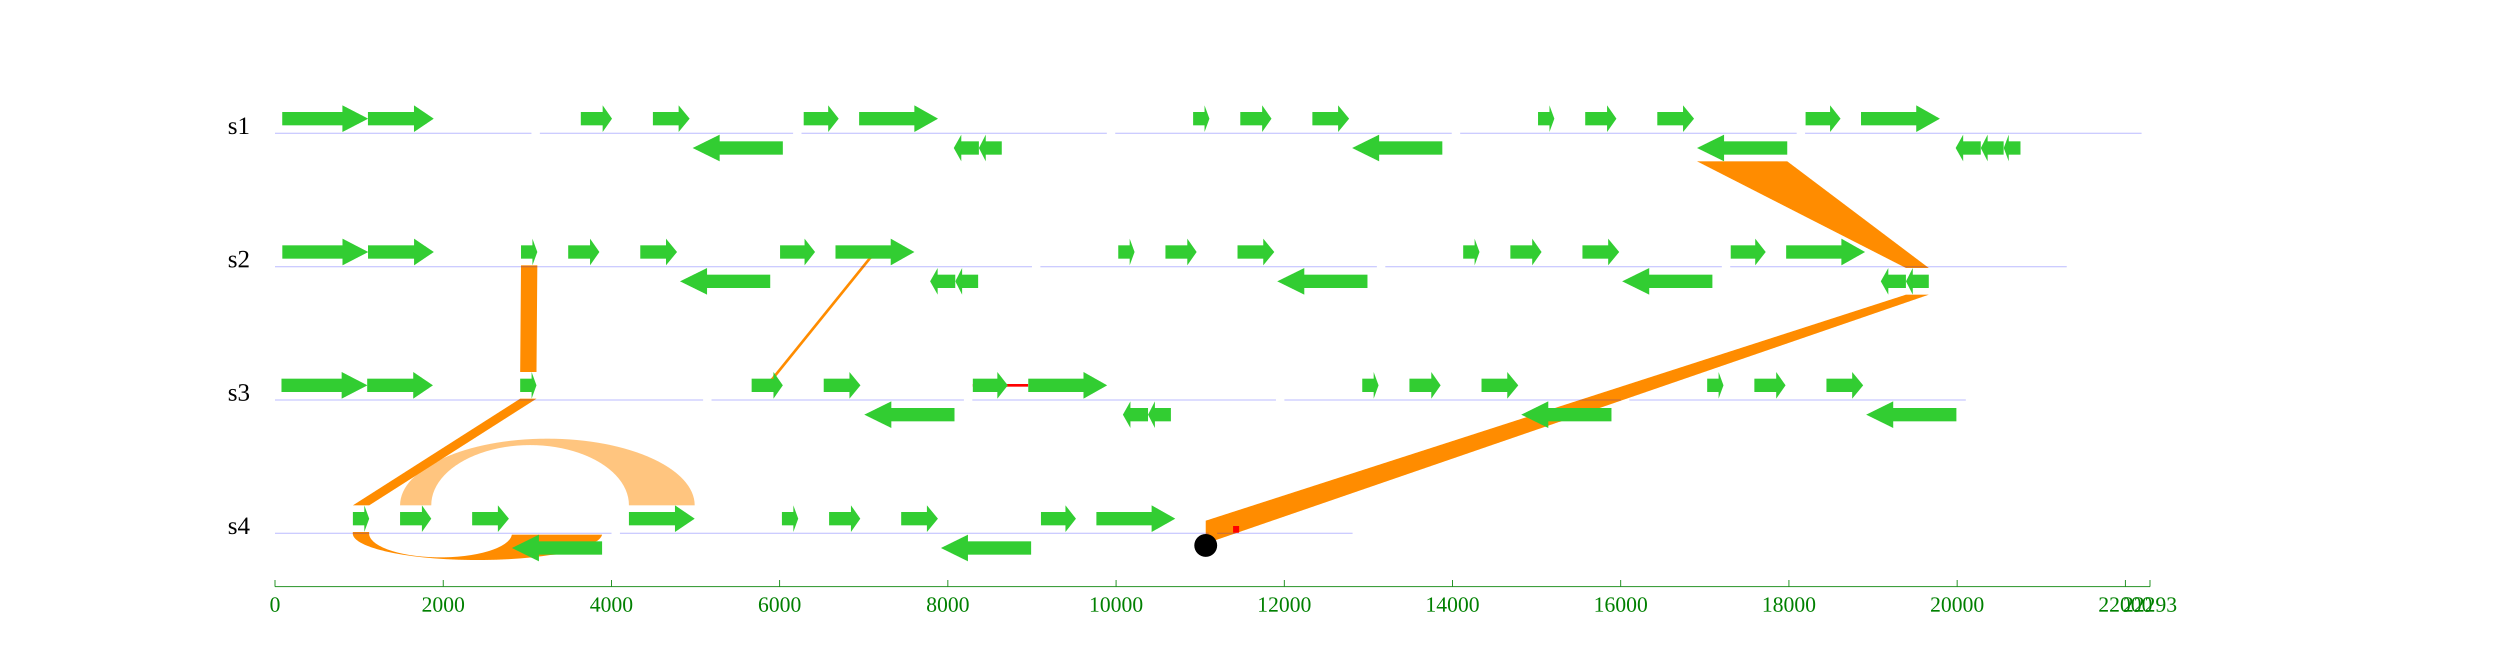
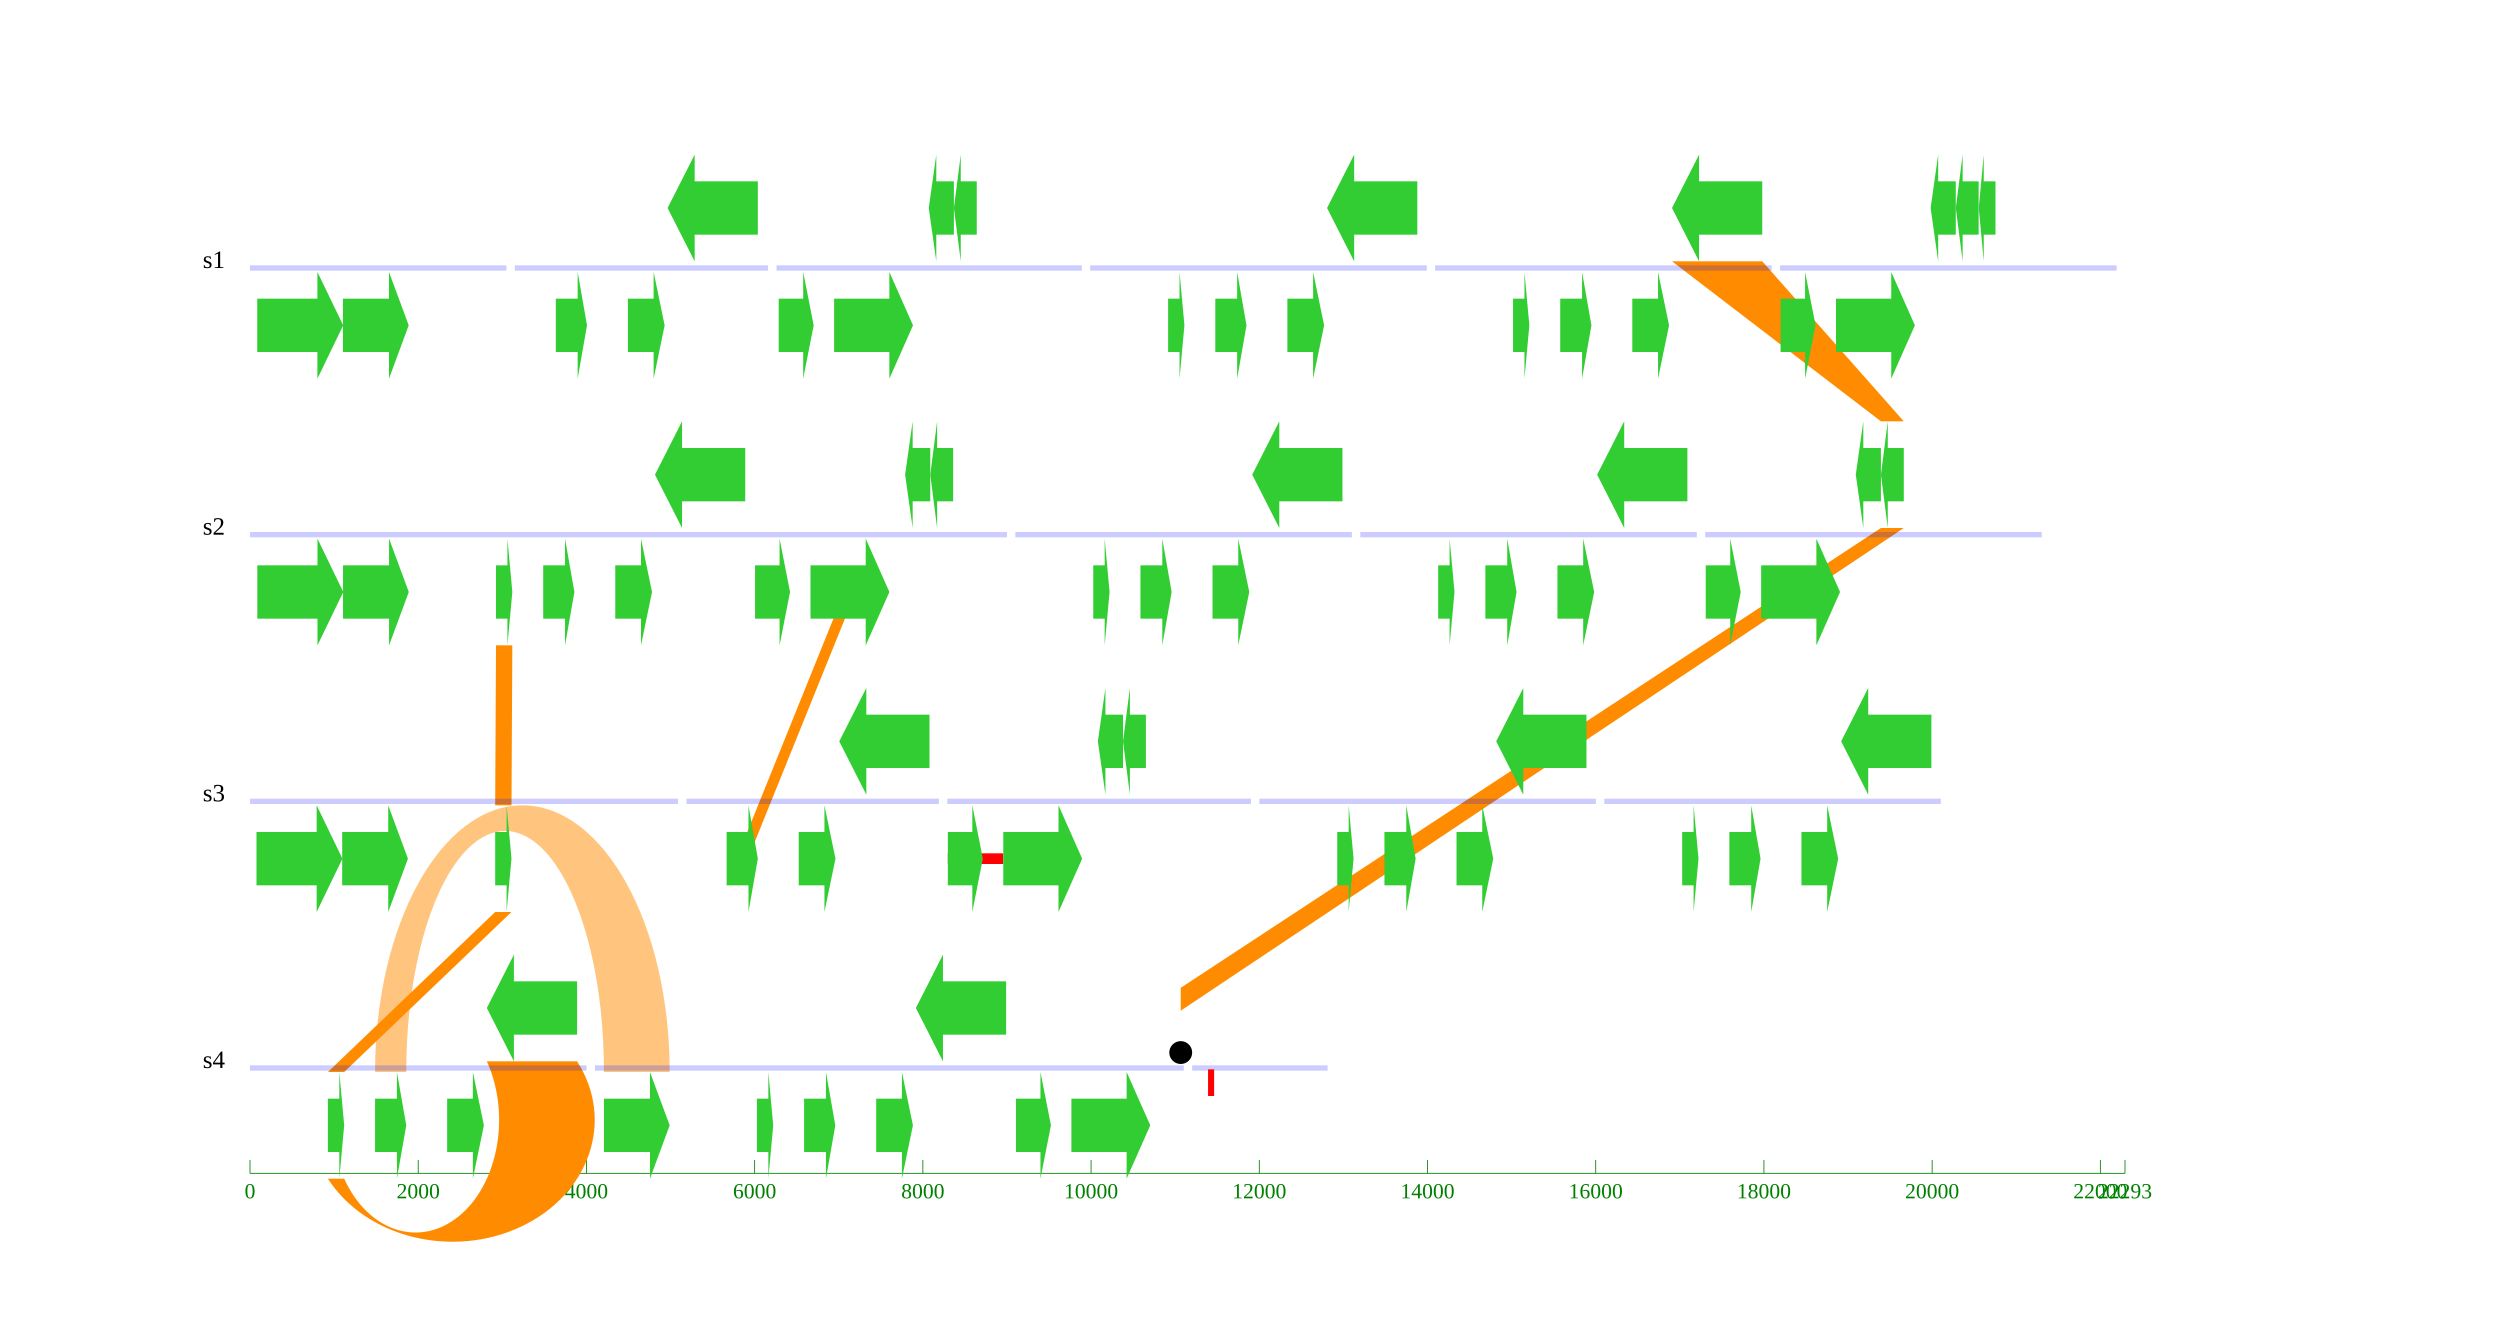
- <svg xmlns="http://www.w3.org/2000/svg" version="1.1" width="1500" height="400" style="background-color:white;">
-   <text x="150" y="80.4" font-size="15px" fill="black" text-anchor="end">s1</text>
-   <text x="150" y="160.4" font-size="15px" fill="black" text-anchor="end">s2</text>
-   <text x="150" y="240.4" font-size="15px" fill="black" text-anchor="end">s3</text>
-   <text x="150" y="320.4" font-size="15px" fill="black" text-anchor="end">s4</text>
-   <line x1="165" y1="352" x2="1290" y2="352" style="stroke:green;stroke-width:0.5" />
-   <line x1="165" y1="348" x2="165" y2="352" style="stroke:green;stroke-width:0.5;opacity:1" />
-   <text x="165" y="367" font-size="13px" fill="green" text-anchor="middle" font-family="Times New Roman">0</text>
-   <line x1="265.929" y1="348" x2="265.929" y2="352" style="stroke:green;stroke-width:0.5;opacity:1" />
-   <text x="265.929" y="367" font-size="13px" fill="green" text-anchor="middle" font-family="Times New Roman">2000</text>
-   <line x1="366.857" y1="348" x2="366.857" y2="352" style="stroke:green;stroke-width:0.5;opacity:1" />
-   <text x="366.857" y="367" font-size="13px" fill="green" text-anchor="middle" font-family="Times New Roman">4000</text>
-   <line x1="467.786" y1="348" x2="467.786" y2="352" style="stroke:green;stroke-width:0.5;opacity:1" />
-   <text x="467.786" y="367" font-size="13px" fill="green" text-anchor="middle" font-family="Times New Roman">6000</text>
-   <line x1="568.714" y1="348" x2="568.714" y2="352" style="stroke:green;stroke-width:0.5;opacity:1" />
-   <text x="568.714" y="367" font-size="13px" fill="green" text-anchor="middle" font-family="Times New Roman">8000</text>
-   <line x1="669.643" y1="348" x2="669.643" y2="352" style="stroke:green;stroke-width:0.5;opacity:1" />
-   <text x="669.643" y="367" font-size="13px" fill="green" text-anchor="middle" font-family="Times New Roman">10000</text>
-   <line x1="770.571" y1="348" x2="770.571" y2="352" style="stroke:green;stroke-width:0.5;opacity:1" />
-   <text x="770.571" y="367" font-size="13px" fill="green" text-anchor="middle" font-family="Times New Roman">12000</text>
-   <line x1="871.5" y1="348" x2="871.5" y2="352" style="stroke:green;stroke-width:0.5;opacity:1" />
-   <text x="871.5" y="367" font-size="13px" fill="green" text-anchor="middle" font-family="Times New Roman">14000</text>
-   <line x1="972.428" y1="348" x2="972.428" y2="352" style="stroke:green;stroke-width:0.5;opacity:1" />
-   <text x="972.428" y="367" font-size="13px" fill="green" text-anchor="middle" font-family="Times New Roman">16000</text>
-   <line x1="1073.357" y1="348" x2="1073.357" y2="352" style="stroke:green;stroke-width:0.5;opacity:1" />
-   <text x="1073.357" y="367" font-size="13px" fill="green" text-anchor="middle" font-family="Times New Roman">18000</text>
-   <line x1="1174.285" y1="348" x2="1174.285" y2="352" style="stroke:green;stroke-width:0.5;opacity:1" />
-   <text x="1174.285" y="367" font-size="13px" fill="green" text-anchor="middle" font-family="Times New Roman">20000</text>
-   <line x1="1275.214" y1="348" x2="1275.214" y2="352" style="stroke:green;stroke-width:0.5;opacity:1" />
-   <text x="1275.214" y="367" font-size="13px" fill="green" text-anchor="middle" font-family="Times New Roman">22000</text>
-   <line x1="1290" y1="348" x2="1290" y2="352" style="stroke:green;stroke-width:0.5;opacity:1" />
-   <text x="1290" y="367" font-size="13px" fill="green" text-anchor="middle" font-family="Times New Roman">22293</text>
-   <g>
-     <path d="M221.52 319.2 L211.73 319.2 A74.763 16  0 1 0   361.256 320.8 L307.107 320.8 A42.794 14.4 0 0 1 221.52 319.2 Z" style="fill:#FF8C00;opacity:1" />
-   </g>
-   <g>
-     <polygon points="1018.199,96.8 1072.348,96.8 1157.279,160.8 1143.553,160.8" style="fill:#FF8C00;stroke:#000000;stroke-width:0;opacity:1" />
-   </g>
-   <g>
-     <line x1="583.702" y1="231.2" x2="616.958" y2="231.2" style="stroke:red;stroke-width:1.6;opacity:1" />
-   </g>
-   <g>
-     <polygon points="312.103,239.2 321.893,239.2 221.52,303.2 211.73,303.2" style="fill:#FF8C00;stroke:#000000;stroke-width:0;opacity:1" />
-   </g>
-   <g>
-     <polygon points="312.608,159.2 322.398,159.2 321.893,223.2 312.103,223.2" style="fill:#FF8C00;stroke:#000000;stroke-width:0;opacity:1" />
-   </g>
-   <g>
-     <line x1="524.962" y1="151.2" x2="460.342" y2="231.2" style="stroke:#FF8C00;stroke-width:1.6;opacity:1" />
-   </g>
-   <g>
-     <polygon points="1143.553,176.8 1157.279,176.8 723.438,326.126 723.438,312.4" style="fill:#FF8C00;stroke:#000000;stroke-width:0;opacity:1" />
-   </g>
-   <g>
-     <path d="M258.763 303.2 L240.04 303.2 A88.388 40  0 0 1   416.817 303.2 L377.354 303.2 A59.296 36 0 1 0 258.763 303.2 Z" style="fill:#FF8C00;opacity:0.5" />
-   </g>
-   <g>
-     <rect x="165" y="79.6" width="153.866" height="0.8" style="fill:blue;opacity:0.2" />
-   </g>
-   <g>
-     <rect x="323.912" y="79.6" width="151.948" height="0.8" style="fill:blue;opacity:0.2" />
-   </g>
-   <g>
-     <rect x="480.906" y="79.6" width="183.185" height="0.8" style="fill:blue;opacity:0.2" />
-   </g>
-   <g>
-     <rect x="669.138" y="79.6" width="201.908" height="0.8" style="fill:blue;opacity:0.2" />
-   </g>
-   <g>
-     <rect x="876.092" y="79.6" width="201.908" height="0.8" style="fill:blue;opacity:0.2" />
-   </g>
-   <g>
-     <rect x="1083.046" y="79.6" width="201.908" height="0.8" style="fill:blue;opacity:0.2" />
-   </g>
-   <g>
-     <rect x="165" y="159.6" width="454.178" height="0.8" style="fill:blue;opacity:0.2" />
-   </g>
-   <g>
-     <rect x="624.225" y="159.6" width="201.908" height="0.8" style="fill:blue;opacity:0.2" />
-   </g>
-   <g>
-     <rect x="831.179" y="159.6" width="201.908" height="0.8" style="fill:blue;opacity:0.2" />
-   </g>
-   <g>
-     <rect x="1038.133" y="159.6" width="201.908" height="0.8" style="fill:blue;opacity:0.2" />
-   </g>
-   <g>
-     <rect x="165" y="239.6" width="256.863" height="0.8" style="fill:blue;opacity:0.2" />
-   </g>
-   <g>
-     <rect x="426.91" y="239.6" width="151.443" height="0.8" style="fill:blue;opacity:0.2" />
-   </g>
-   <g>
-     <rect x="583.399" y="239.6" width="182.176" height="0.8" style="fill:blue;opacity:0.2" />
-   </g>
-   <g>
-     <rect x="770.622" y="239.6" width="201.908" height="0.8" style="fill:blue;opacity:0.2" />
-   </g>
-   <g>
-     <rect x="977.576" y="239.6" width="201.908" height="0.8" style="fill:blue;opacity:0.2" />
-   </g>
-   <g>
-     <rect x="165" y="319.6" width="201.908" height="0.8" style="fill:blue;opacity:0.2" />
-   </g>
-   <g>
-     <rect x="371.954" y="319.6" width="353.3" height="0.8" style="fill:blue;opacity:0.2" />
-   </g>
-   <g>
-     <rect x="730.301" y="319.6" width="81.247" height="0.8" style="fill:blue;opacity:0.2" />
-   </g>
-   <g style="fill:none">
-     <polygon points="169.34,67.2 169.34,75.2 205.442,75.2 205.442,79.2 220.914,71.2 205.442,63.2 205.442,67.2" style="fill:rgb(50,205,50);stroke:black;stroke-width:0;opacity:1" />
-   </g>
-   <g style="fill:none">
-     <polygon points="220.763,67.2 220.763,75.2 248.387,75.2 248.387,79.2 260.226,71.2 248.387,63.2 248.387,67.2" style="fill:rgb(50,205,50);stroke:black;stroke-width:0;opacity:1" />
-   </g>
-   <g style="fill:none">
-     <polygon points="348.488,67.2 348.488,75.2 361.594,75.2 361.594,79.2 367.21,71.2 361.594,63.2 361.594,67.2" style="fill:rgb(50,205,50);stroke:black;stroke-width:0;opacity:1" />
-   </g>
-   <g style="fill:none">
-     <polygon points="391.736,67.2 391.736,75.2 407.173,75.2 407.173,79.2 413.789,71.2 407.173,63.2 407.173,67.2" style="fill:rgb(50,205,50);stroke:black;stroke-width:0;opacity:1" />
-   </g>
-   <g style="fill:none">
-     <polygon points="415.555,88.8 431.8,96.8 431.8,92.8 469.703,92.8 469.703,84.8 431.8,84.8 431.8,80.8" style="fill:rgb(50,205,50);stroke:black;stroke-width:0;opacity:1" />
-   </g>
-   <g style="fill:none">
-     <polygon points="482.218,67.2 482.218,75.2 496.914,75.2 496.914,79.2 503.212,71.2 496.914,63.2 496.914,67.2" style="fill:rgb(50,205,50);stroke:black;stroke-width:0;opacity:1" />
-   </g>
-   <g style="fill:none">
-     <polygon points="515.474,67.2 515.474,75.2 548.609,75.2 548.609,79.2 562.81,71.2 548.609,63.2 548.609,67.2" style="fill:rgb(50,205,50);stroke:black;stroke-width:0;opacity:1" />
-   </g>
-   <g style="fill:none">
-     <polygon points="572.247,88.8 576.773,96.8 576.773,92.8 587.335,92.8 587.335,84.8 576.773,84.8 576.773,80.8" style="fill:rgb(50,205,50);stroke:black;stroke-width:0;opacity:1" />
-   </g>
-   <g style="fill:none">
-     <polygon points="587.335,88.8 591.453,96.8 591.453,92.8 601.062,92.8 601.062,84.8 591.453,84.8 591.453,80.8" style="fill:rgb(50,205,50);stroke:black;stroke-width:0;opacity:1" />
-   </g>
-   <g style="fill:none">
-     <polygon points="715.868,67.2 715.868,75.2 722.721,75.2 722.721,79.2 725.658,71.2 722.721,63.2 722.721,67.2" style="fill:rgb(50,205,50);stroke:black;stroke-width:0;opacity:1" />
-   </g>
-   <g style="fill:none">
-     <polygon points="744.178,67.2 744.178,75.2 757.284,75.2 757.284,79.2 762.901,71.2 757.284,63.2 757.284,67.2" style="fill:rgb(50,205,50);stroke:black;stroke-width:0;opacity:1" />
-   </g>
-   <g style="fill:none">
-     <polygon points="787.426,67.2 787.426,75.2 802.863,75.2 802.863,79.2 809.479,71.2 802.863,63.2 802.863,67.2" style="fill:rgb(50,205,50);stroke:black;stroke-width:0;opacity:1" />
-   </g>
-   <g style="fill:none">
-     <polygon points="811.245,88.8 827.49,96.8 827.49,92.8 865.394,92.8 865.394,84.8 827.49,84.8 827.49,80.8" style="fill:rgb(50,205,50);stroke:black;stroke-width:0;opacity:1" />
-   </g>
-   <g style="fill:none">
-     <polygon points="922.822,67.2 922.822,75.2 929.675,75.2 929.675,79.2 932.612,71.2 929.675,63.2 929.675,67.2" style="fill:rgb(50,205,50);stroke:black;stroke-width:0;opacity:1" />
-   </g>
-   <g style="fill:none">
-     <polygon points="951.132,67.2 951.132,75.2 964.238,75.2 964.238,79.2 969.855,71.2 964.238,63.2 964.238,67.2" style="fill:rgb(50,205,50);stroke:black;stroke-width:0;opacity:1" />
-   </g>
-   <g style="fill:none">
-     <polygon points="994.38,67.2 994.38,75.2 1009.817,75.2 1009.817,79.2 1016.433,71.2 1009.817,63.2 1009.817,67.2" style="fill:rgb(50,205,50);stroke:black;stroke-width:0;opacity:1" />
-   </g>
-   <g style="fill:none">
-     <polygon points="1018.199,88.8 1034.444,96.8 1034.444,92.8 1072.348,92.8 1072.348,84.8 1034.444,84.8 1034.444,80.8" style="fill:rgb(50,205,50);stroke:black;stroke-width:0;opacity:1" />
-   </g>
-   <g style="fill:none">
-     <polygon points="1083.349,67.2 1083.349,75.2 1098.044,75.2 1098.044,79.2 1104.342,71.2 1098.044,63.2 1098.044,67.2" style="fill:rgb(50,205,50);stroke:black;stroke-width:0;opacity:1" />
-   </g>
-   <g style="fill:none">
-     <polygon points="1116.605,67.2 1116.605,75.2 1149.74,75.2 1149.74,79.2 1163.94,71.2 1149.74,63.2 1149.74,67.2" style="fill:rgb(50,205,50);stroke:black;stroke-width:0;opacity:1" />
-   </g>
-   <g style="fill:none">
-     <polygon points="1173.377,88.8 1177.904,96.8 1177.904,92.8 1188.466,92.8 1188.466,84.8 1177.904,84.8 1177.904,80.8" style="fill:rgb(50,205,50);stroke:black;stroke-width:0;opacity:1" />
-   </g>
-   <g style="fill:none">
-     <polygon points="1188.466,88.8 1192.584,96.8 1192.584,92.8 1202.192,92.8 1202.192,84.8 1192.584,84.8 1192.584,80.8" style="fill:rgb(50,205,50);stroke:black;stroke-width:0;opacity:1" />
-   </g>
-   <g style="fill:none">
-     <polygon points="1202.243,88.8 1205.255,96.8 1205.255,92.8 1212.285,92.8 1212.285,84.8 1205.255,84.8 1205.255,80.8" style="fill:rgb(50,205,50);stroke:black;stroke-width:0;opacity:1" />
-   </g>
-   <g style="fill:none">
-     <polygon points="169.39,147.2 169.39,155.2 205.493,155.2 205.493,159.2 220.965,151.2 205.493,143.2 205.493,147.2" style="fill:rgb(50,205,50);stroke:black;stroke-width:0;opacity:1" />
-   </g>
-   <g style="fill:none">
-     <polygon points="220.813,147.2 220.813,155.2 248.438,155.2 248.438,159.2 260.277,151.2 248.438,143.2 248.438,147.2" style="fill:rgb(50,205,50);stroke:black;stroke-width:0;opacity:1" />
-   </g>
-   <g style="fill:none">
-     <polygon points="312.608,147.2 312.608,155.2 319.461,155.2 319.461,159.2 322.398,151.2 319.461,143.2 319.461,147.2" style="fill:rgb(50,205,50);stroke:black;stroke-width:0;opacity:1" />
-   </g>
-   <g style="fill:none">
-     <polygon points="340.918,147.2 340.918,155.2 354.024,155.2 354.024,159.2 359.641,151.2 354.024,143.2 354.024,147.2" style="fill:rgb(50,205,50);stroke:black;stroke-width:0;opacity:1" />
-   </g>
-   <g style="fill:none">
-     <polygon points="384.166,147.2 384.166,155.2 399.603,155.2 399.603,159.2 406.219,151.2 399.603,143.2 399.603,147.2" style="fill:rgb(50,205,50);stroke:black;stroke-width:0;opacity:1" />
-   </g>
-   <g style="fill:none">
-     <polygon points="407.985,168.8 424.23,176.8 424.23,172.8 462.134,172.8 462.134,164.8 424.23,164.8 424.23,160.8" style="fill:rgb(50,205,50);stroke:black;stroke-width:0;opacity:1" />
-   </g>
-   <g style="fill:none">
-     <polygon points="468.038,147.2 468.038,155.2 482.733,155.2 482.733,159.2 489.031,151.2 482.733,143.2 482.733,147.2" style="fill:rgb(50,205,50);stroke:black;stroke-width:0;opacity:1" />
-   </g>
-   <g style="fill:none">
-     <polygon points="501.294,147.2 501.294,155.2 534.429,155.2 534.429,159.2 548.629,151.2 534.429,143.2 534.429,147.2" style="fill:rgb(50,205,50);stroke:black;stroke-width:0;opacity:1" />
-   </g>
-   <g style="fill:none">
-     <polygon points="558.066,168.8 562.593,176.8 562.593,172.8 573.155,172.8 573.155,164.8 562.593,164.8 562.593,160.8" style="fill:rgb(50,205,50);stroke:black;stroke-width:0;opacity:1" />
-   </g>
-   <g style="fill:none">
-     <polygon points="573.155,168.8 577.273,176.8 577.273,172.8 586.881,172.8 586.881,164.8 577.273,164.8 577.273,160.8" style="fill:rgb(50,205,50);stroke:black;stroke-width:0;opacity:1" />
-   </g>
-   <g style="fill:none">
-     <polygon points="670.955,147.2 670.955,155.2 677.808,155.2 677.808,159.2 680.745,151.2 677.808,143.2 677.808,147.2" style="fill:rgb(50,205,50);stroke:black;stroke-width:0;opacity:1" />
-   </g>
-   <g style="fill:none">
-     <polygon points="699.265,147.2 699.265,155.2 712.371,155.2 712.371,159.2 717.987,151.2 712.371,143.2 712.371,147.2" style="fill:rgb(50,205,50);stroke:black;stroke-width:0;opacity:1" />
-   </g>
-   <g style="fill:none">
-     <polygon points="742.513,147.2 742.513,155.2 757.95,155.2 757.95,159.2 764.566,151.2 757.95,143.2 757.95,147.2" style="fill:rgb(50,205,50);stroke:black;stroke-width:0;opacity:1" />
-   </g>
-   <g style="fill:none">
-     <polygon points="766.332,168.8 782.577,176.8 782.577,172.8 820.48,172.8 820.48,164.8 782.577,164.8 782.577,160.8" style="fill:rgb(50,205,50);stroke:black;stroke-width:0;opacity:1" />
-   </g>
-   <g style="fill:none">
-     <polygon points="877.909,147.2 877.909,155.2 884.762,155.2 884.762,159.2 887.699,151.2 884.762,143.2 884.762,147.2" style="fill:rgb(50,205,50);stroke:black;stroke-width:0;opacity:1" />
-   </g>
-   <g style="fill:none">
-     <polygon points="906.219,147.2 906.219,155.2 919.325,155.2 919.325,159.2 924.941,151.2 919.325,143.2 919.325,147.2" style="fill:rgb(50,205,50);stroke:black;stroke-width:0;opacity:1" />
-   </g>
-   <g style="fill:none">
-     <polygon points="949.467,147.2 949.467,155.2 964.904,155.2 964.904,159.2 971.52,151.2 964.904,143.2 964.904,147.2" style="fill:rgb(50,205,50);stroke:black;stroke-width:0;opacity:1" />
-   </g>
-   <g style="fill:none">
-     <polygon points="973.286,168.8 989.531,176.8 989.531,172.8 1027.434,172.8 1027.434,164.8 989.531,164.8 989.531,160.8" style="fill:rgb(50,205,50);stroke:black;stroke-width:0;opacity:1" />
-   </g>
-   <g style="fill:none">
-     <polygon points="1038.436,147.2 1038.436,155.2 1053.131,155.2 1053.131,159.2 1059.429,151.2 1053.131,143.2 1053.131,147.2" style="fill:rgb(50,205,50);stroke:black;stroke-width:0;opacity:1" />
-   </g>
-   <g style="fill:none">
-     <polygon points="1071.692,147.2 1071.692,155.2 1104.826,155.2 1104.826,159.2 1119.027,151.2 1104.826,143.2 1104.826,147.2" style="fill:rgb(50,205,50);stroke:black;stroke-width:0;opacity:1" />
-   </g>
-   <g style="fill:none">
-     <polygon points="1128.464,168.8 1132.991,176.8 1132.991,172.8 1143.553,172.8 1143.553,164.8 1132.991,164.8 1132.991,160.8" style="fill:rgb(50,205,50);stroke:black;stroke-width:0;opacity:1" />
-   </g>
-   <g style="fill:none">
-     <polygon points="1143.553,168.8 1147.671,176.8 1147.671,172.8 1157.279,172.8 1157.279,164.8 1147.671,164.8 1147.671,160.8" style="fill:rgb(50,205,50);stroke:black;stroke-width:0;opacity:1" />
-   </g>
-   <g style="fill:none">
-     <polygon points="168.886,227.2 168.886,235.2 204.988,235.2 204.988,239.2 220.46,231.2 204.988,223.2 204.988,227.2" style="fill:rgb(50,205,50);stroke:black;stroke-width:0;opacity:1" />
-   </g>
-   <g style="fill:none">
-     <polygon points="220.309,227.2 220.309,235.2 247.933,235.2 247.933,239.2 259.772,231.2 247.933,223.2 247.933,227.2" style="fill:rgb(50,205,50);stroke:black;stroke-width:0;opacity:1" />
-   </g>
-   <g style="fill:none">
-     <polygon points="312.103,227.2 312.103,235.2 318.956,235.2 318.956,239.2 321.893,231.2 318.956,223.2 318.956,227.2" style="fill:rgb(50,205,50);stroke:black;stroke-width:0;opacity:1" />
-   </g>
-   <g style="fill:none">
-     <polygon points="450.981,227.2 450.981,235.2 464.087,235.2 464.087,239.2 469.703,231.2 464.087,223.2 464.087,227.2" style="fill:rgb(50,205,50);stroke:black;stroke-width:0;opacity:1" />
-   </g>
-   <g style="fill:none">
-     <polygon points="494.229,227.2 494.229,235.2 509.666,235.2 509.666,239.2 516.282,231.2 509.666,223.2 509.666,227.2" style="fill:rgb(50,205,50);stroke:black;stroke-width:0;opacity:1" />
-   </g>
-   <g style="fill:none">
-     <polygon points="518.553,248.8 534.797,256.8 534.797,252.8 572.701,252.8 572.701,244.8 534.797,244.8 534.797,240.8" style="fill:rgb(50,205,50);stroke:black;stroke-width:0;opacity:1" />
-   </g>
-   <g style="fill:none">
-     <polygon points="583.702,227.2 583.702,235.2 598.397,235.2 598.397,239.2 604.695,231.2 598.397,223.2 598.397,227.2" style="fill:rgb(50,205,50);stroke:black;stroke-width:0;opacity:1" />
-   </g>
-   <g style="fill:none">
-     <polygon points="616.958,227.2 616.958,235.2 650.093,235.2 650.093,239.2 664.294,231.2 650.093,223.2 650.093,227.2" style="fill:rgb(50,205,50);stroke:black;stroke-width:0;opacity:1" />
-   </g>
-   <g style="fill:none">
-     <polygon points="673.73,248.8 678.257,256.8 678.257,252.8 688.819,252.8 688.819,244.8 678.257,244.8 678.257,240.8" style="fill:rgb(50,205,50);stroke:black;stroke-width:0;opacity:1" />
-   </g>
-   <g style="fill:none">
-     <polygon points="688.819,248.8 692.937,256.8 692.937,252.8 702.545,252.8 702.545,244.8 692.937,244.8 692.937,240.8" style="fill:rgb(50,205,50);stroke:black;stroke-width:0;opacity:1" />
-   </g>
-   <g style="fill:none">
-     <polygon points="817.352,227.2 817.352,235.2 824.205,235.2 824.205,239.2 827.142,231.2 824.205,223.2 824.205,227.2" style="fill:rgb(50,205,50);stroke:black;stroke-width:0;opacity:1" />
-   </g>
-   <g style="fill:none">
-     <polygon points="845.662,227.2 845.662,235.2 858.768,235.2 858.768,239.2 864.384,231.2 858.768,223.2 858.768,227.2" style="fill:rgb(50,205,50);stroke:black;stroke-width:0;opacity:1" />
-   </g>
-   <g style="fill:none">
-     <polygon points="888.91,227.2 888.91,235.2 904.347,235.2 904.347,239.2 910.963,231.2 904.347,223.2 904.347,227.2" style="fill:rgb(50,205,50);stroke:black;stroke-width:0;opacity:1" />
-   </g>
-   <g style="fill:none">
-     <polygon points="912.729,248.8 928.974,256.8 928.974,252.8 966.877,252.8 966.877,244.8 928.974,244.8 928.974,240.8" style="fill:rgb(50,205,50);stroke:black;stroke-width:0;opacity:1" />
-   </g>
-   <g style="fill:none">
-     <polygon points="1024.306,227.2 1024.306,235.2 1031.159,235.2 1031.159,239.2 1034.096,231.2 1031.159,223.2 1031.159,227.2" style="fill:rgb(50,205,50);stroke:black;stroke-width:0;opacity:1" />
-   </g>
-   <g style="fill:none">
-     <polygon points="1052.616,227.2 1052.616,235.2 1065.722,235.2 1065.722,239.2 1071.338,231.2 1065.722,223.2 1065.722,227.2" style="fill:rgb(50,205,50);stroke:black;stroke-width:0;opacity:1" />
-   </g>
-   <g style="fill:none">
-     <polygon points="1095.864,227.2 1095.864,235.2 1111.301,235.2 1111.301,239.2 1117.917,231.2 1111.301,223.2 1111.301,227.2" style="fill:rgb(50,205,50);stroke:black;stroke-width:0;opacity:1" />
-   </g>
-   <g style="fill:none">
-     <polygon points="1119.683,248.8 1135.928,256.8 1135.928,252.8 1173.831,252.8 1173.831,244.8 1135.928,244.8 1135.928,240.8" style="fill:rgb(50,205,50);stroke:black;stroke-width:0;opacity:1" />
-   </g>
-   <g style="fill:none">
-     <polygon points="211.73,307.2 211.73,315.2 218.583,315.2 218.583,319.2 221.52,311.2 218.583,303.2 218.583,307.2" style="fill:rgb(50,205,50);stroke:black;stroke-width:0;opacity:1" />
-   </g>
-   <g style="fill:none">
-     <polygon points="240.04,307.2 240.04,315.2 253.146,315.2 253.146,319.2 258.763,311.2 253.146,303.2 253.146,307.2" style="fill:rgb(50,205,50);stroke:black;stroke-width:0;opacity:1" />
-   </g>
-   <g style="fill:none">
-     <polygon points="283.288,307.2 283.288,315.2 298.725,315.2 298.725,319.2 305.341,311.2 298.725,303.2 298.725,307.2" style="fill:rgb(50,205,50);stroke:black;stroke-width:0;opacity:1" />
-   </g>
-   <g style="fill:none">
-     <polygon points="307.107,328.8 323.352,336.8 323.352,332.8 361.256,332.8 361.256,324.8 323.352,324.8 323.352,320.8" style="fill:rgb(50,205,50);stroke:black;stroke-width:0;opacity:1" />
-   </g>
-   <g style="fill:none">
-     <polygon points="377.354,307.2 377.354,315.2 404.978,315.2 404.978,319.2 416.817,311.2 404.978,303.2 404.978,307.2" style="fill:rgb(50,205,50);stroke:black;stroke-width:0;opacity:1" />
-   </g>
-   <g style="fill:none">
-     <polygon points="469.148,307.2 469.148,315.2 476.001,315.2 476.001,319.2 478.938,311.2 476.001,303.2 476.001,307.2" style="fill:rgb(50,205,50);stroke:black;stroke-width:0;opacity:1" />
-   </g>
-   <g style="fill:none">
-     <polygon points="497.459,307.2 497.459,315.2 510.564,315.2 510.564,319.2 516.181,311.2 510.564,303.2 510.564,307.2" style="fill:rgb(50,205,50);stroke:black;stroke-width:0;opacity:1" />
-   </g>
-   <g style="fill:none">
-     <polygon points="540.706,307.2 540.706,315.2 556.144,315.2 556.144,319.2 562.759,311.2 556.144,303.2 556.144,307.2" style="fill:rgb(50,205,50);stroke:black;stroke-width:0;opacity:1" />
-   </g>
-   <g style="fill:none">
-     <polygon points="564.526,328.8 580.77,336.8 580.77,332.8 618.674,332.8 618.674,324.8 580.77,324.8 580.77,320.8" style="fill:rgb(50,205,50);stroke:black;stroke-width:0;opacity:1" />
-   </g>
-   <g style="fill:none">
-     <polygon points="624.578,307.2 624.578,315.2 639.273,315.2 639.273,319.2 645.571,311.2 639.273,303.2 639.273,307.2" style="fill:rgb(50,205,50);stroke:black;stroke-width:0;opacity:1" />
-   </g>
-   <g style="fill:none">
-     <polygon points="657.834,307.2 657.834,315.2 690.969,315.2 690.969,319.2 705.17,311.2 690.969,303.2 690.969,307.2" style="fill:rgb(50,205,50);stroke:black;stroke-width:0;opacity:1" />
-   </g>
-   <g style="fill:none">
-     <circle cx="723.438" cy="327.263" r="6.863" stroke="black" stroke-width="0" fill="black" style="opacity:1" />
-   </g>
-   <g style="fill:none">
-     <polygon points="739.839,315.6 739.839,319.6 743.472,319.6 743.472,315.6 " style="fill:red;stroke:black;stroke-width:0;opacity:1" />
+ <svg xmlns="http://www.w3.org/2000/svg" version="1.1" width="1500" height="800" style="background-color:white;">
+   <text x="135" y="160.8" font-size="15px" fill="black" text-anchor="end">s1
+ </text>
+   <text x="135" y="320.8" font-size="15px" fill="black" text-anchor="end">s2
+ </text>
+   <text x="135" y="480.8" font-size="15px" fill="black" text-anchor="end">s3
+ </text>
+   <text x="135" y="640.8" font-size="15px" fill="black" text-anchor="end">s4
+ </text>
+   <line x1="150" y1="704" x2="1275" y2="704" style="stroke:green;stroke-width:0.5" />
+   <line x1="150" y1="696" x2="150" y2="704" style="stroke:green;stroke-width:0.5;opacity:1" />
+   <text x="150" y="719" font-size="13px" fill="green" text-anchor="middle" font-family="Times New Roman">0</text>
+   <line x1="250.929" y1="696" x2="250.929" y2="704" style="stroke:green;stroke-width:0.5;opacity:1" />
+   <text x="250.929" y="719" font-size="13px" fill="green" text-anchor="middle" font-family="Times New Roman">2000</text>
+   <line x1="351.857" y1="696" x2="351.857" y2="704" style="stroke:green;stroke-width:0.5;opacity:1" />
+   <text x="351.857" y="719" font-size="13px" fill="green" text-anchor="middle" font-family="Times New Roman">4000</text>
+   <line x1="452.786" y1="696" x2="452.786" y2="704" style="stroke:green;stroke-width:0.5;opacity:1" />
+   <text x="452.786" y="719" font-size="13px" fill="green" text-anchor="middle" font-family="Times New Roman">6000</text>
+   <line x1="553.714" y1="696" x2="553.714" y2="704" style="stroke:green;stroke-width:0.5;opacity:1" />
+   <text x="553.714" y="719" font-size="13px" fill="green" text-anchor="middle" font-family="Times New Roman">8000</text>
+   <line x1="654.643" y1="696" x2="654.643" y2="704" style="stroke:green;stroke-width:0.5;opacity:1" />
+   <text x="654.643" y="719" font-size="13px" fill="green" text-anchor="middle" font-family="Times New Roman">10000</text>
+   <line x1="755.571" y1="696" x2="755.571" y2="704" style="stroke:green;stroke-width:0.5;opacity:1" />
+   <text x="755.571" y="719" font-size="13px" fill="green" text-anchor="middle" font-family="Times New Roman">12000</text>
+   <line x1="856.5" y1="696" x2="856.5" y2="704" style="stroke:green;stroke-width:0.5;opacity:1" />
+   <text x="856.5" y="719" font-size="13px" fill="green" text-anchor="middle" font-family="Times New Roman">14000</text>
+   <line x1="957.428" y1="696" x2="957.428" y2="704" style="stroke:green;stroke-width:0.5;opacity:1" />
+   <text x="957.428" y="719" font-size="13px" fill="green" text-anchor="middle" font-family="Times New Roman">16000</text>
+   <line x1="1058.357" y1="696" x2="1058.357" y2="704" style="stroke:green;stroke-width:0.5;opacity:1" />
+   <text x="1058.357" y="719" font-size="13px" fill="green" text-anchor="middle" font-family="Times New Roman">18000</text>
+   <line x1="1159.285" y1="696" x2="1159.285" y2="704" style="stroke:green;stroke-width:0.5;opacity:1" />
+   <text x="1159.285" y="719" font-size="13px" fill="green" text-anchor="middle" font-family="Times New Roman">20000</text>
+   <line x1="1260.214" y1="696" x2="1260.214" y2="704" style="stroke:green;stroke-width:0.5;opacity:1" />
+   <text x="1260.214" y="719" font-size="13px" fill="green" text-anchor="middle" font-family="Times New Roman">22000</text>
+   <line x1="1275" y1="696" x2="1275" y2="704" style="stroke:green;stroke-width:0.5;opacity:1" />
+   <text x="1275" y="719" font-size="13px" fill="green" text-anchor="middle" font-family="Times New Roman">22293</text>
+   <g>
+     <polygon points="297.608,387.2 307.398,387.2 306.893,483.2 297.103,483.2" style="fill:#FF8C00;stroke:#000000;stroke-width:0;opacity:1" />
+   </g>
+   <g>
+     <polygon points="1128.553,316.8 1142.279,316.8 708.438,606.4 708.438,592.674" style="fill:#FF8C00;stroke:#000000;stroke-width:0;opacity:1" />
+   </g>
+   <g>
+     <path d="M243.763 643.2 L225.04 643.2 A88.388 160  0 0 1   401.817 643.2 L362.354 643.2 A59.296 144 0 1 0 243.763 643.2 Z" style="fill:#FF8C00;opacity:0.5" />
+   </g>
+   <g>
+     <path d="M206.52 707.2 L196.73 707.2 A74.763 64  0 1 0   346.256 636.8 L292.107 636.8 A42.794 57.6 0 0 1 206.52 707.2 Z" style="fill:#FF8C00;opacity:1" />
+   </g>
+   <g>
+     <line x1="568.702" y1="515.2" x2="601.958" y2="515.2" style="stroke:red;stroke-width:6.4;opacity:1" />
+   </g>
+   <g>
+     <line x1="509.962" y1="355.2" x2="445.342" y2="515.2" style="stroke:#FF8C00;stroke-width:6.4;opacity:1" />
+   </g>
+   <g>
+     <polygon points="1003.199,156.8 1057.348,156.8 1142.279,252.8 1128.553,252.8" style="fill:#FF8C00;stroke:#000000;stroke-width:0;opacity:1" />
+   </g>
+   <g>
+     <polygon points="297.103,547.2 306.893,547.2 206.52,643.2 196.73,643.2" style="fill:#FF8C00;stroke:#000000;stroke-width:0;opacity:1" />
+   </g>
+   <g>
+     <rect x="150" y="159.2" width="153.866" height="3.2" style="fill:blue;opacity:0.2" />
+   </g>
+   <g>
+     <rect x="308.912" y="159.2" width="151.948" height="3.2" style="fill:blue;opacity:0.2" />
+   </g>
+   <g>
+     <rect x="465.906" y="159.2" width="183.185" height="3.2" style="fill:blue;opacity:0.2" />
+   </g>
+   <g>
+     <rect x="654.138" y="159.2" width="201.908" height="3.2" style="fill:blue;opacity:0.2" />
+   </g>
+   <g>
+     <rect x="861.092" y="159.2" width="201.908" height="3.2" style="fill:blue;opacity:0.2" />
+   </g>
+   <g>
+     <rect x="1068.046" y="159.2" width="201.908" height="3.2" style="fill:blue;opacity:0.2" />
+   </g>
+   <g>
+     <rect x="150" y="319.2" width="454.178" height="3.2" style="fill:blue;opacity:0.2" />
+   </g>
+   <g>
+     <rect x="609.225" y="319.2" width="201.908" height="3.2" style="fill:blue;opacity:0.2" />
+   </g>
+   <g>
+     <rect x="816.179" y="319.2" width="201.908" height="3.2" style="fill:blue;opacity:0.2" />
+   </g>
+   <g>
+     <rect x="1023.133" y="319.2" width="201.908" height="3.2" style="fill:blue;opacity:0.2" />
+   </g>
+   <g>
+     <rect x="150" y="479.2" width="256.863" height="3.2" style="fill:blue;opacity:0.2" />
+   </g>
+   <g>
+     <rect x="411.91" y="479.2" width="151.443" height="3.2" style="fill:blue;opacity:0.2" />
+   </g>
+   <g>
+     <rect x="568.399" y="479.2" width="182.176" height="3.2" style="fill:blue;opacity:0.2" />
+   </g>
+   <g>
+     <rect x="755.622" y="479.2" width="201.908" height="3.2" style="fill:blue;opacity:0.2" />
+   </g>
+   <g>
+     <rect x="962.576" y="479.2" width="201.908" height="3.2" style="fill:blue;opacity:0.2" />
+   </g>
+   <g>
+     <rect x="150" y="639.2" width="201.908" height="3.2" style="fill:blue;opacity:0.2" />
+   </g>
+   <g>
+     <rect x="356.954" y="639.2" width="353.3" height="3.2" style="fill:blue;opacity:0.2" />
+   </g>
+   <g>
+     <rect x="715.301" y="639.2" width="81.247" height="3.2" style="fill:blue;opacity:0.2" />
+   </g>
+   <g style="fill:none">
+     <polygon points="154.34,179.2 154.34,211.2 190.442,211.2 190.442,227.2 205.914,195.2 190.442,163.2 190.442,179.2" style="fill:rgb(50,205,50);stroke:black;stroke-width:0;opacity:1" />
+   </g>
+   <g style="fill:none">
+     <polygon points="205.763,179.2 205.763,211.2 233.387,211.2 233.387,227.2 245.226,195.2 233.387,163.2 233.387,179.2" style="fill:rgb(50,205,50);stroke:black;stroke-width:0;opacity:1" />
+   </g>
+   <g style="fill:none">
+     <polygon points="333.488,179.2 333.488,211.2 346.594,211.2 346.594,227.2 352.21,195.2 346.594,163.2 346.594,179.2" style="fill:rgb(50,205,50);stroke:black;stroke-width:0;opacity:1" />
+   </g>
+   <g style="fill:none">
+     <polygon points="376.736,179.2 376.736,211.2 392.173,211.2 392.173,227.2 398.789,195.2 392.173,163.2 392.173,179.2" style="fill:rgb(50,205,50);stroke:black;stroke-width:0;opacity:1" />
+   </g>
+   <g style="fill:none">
+     <polygon points="400.555,124.8 416.8,156.8 416.8,140.8 454.703,140.8 454.703,108.8 416.8,108.8 416.8,92.8" style="fill:rgb(50,205,50);stroke:black;stroke-width:0;opacity:1" />
+   </g>
+   <g style="fill:none">
+     <polygon points="467.218,179.2 467.218,211.2 481.914,211.2 481.914,227.2 488.212,195.2 481.914,163.2 481.914,179.2" style="fill:rgb(50,205,50);stroke:black;stroke-width:0;opacity:1" />
+   </g>
+   <g style="fill:none">
+     <polygon points="500.474,179.2 500.474,211.2 533.609,211.2 533.609,227.2 547.81,195.2 533.609,163.2 533.609,179.2" style="fill:rgb(50,205,50);stroke:black;stroke-width:0;opacity:1" />
+   </g>
+   <g style="fill:none">
+     <polygon points="557.247,124.8 561.773,156.8 561.773,140.8 572.335,140.8 572.335,108.8 561.773,108.8 561.773,92.8" style="fill:rgb(50,205,50);stroke:black;stroke-width:0;opacity:1" />
+   </g>
+   <g style="fill:none">
+     <polygon points="572.335,124.8 576.453,156.8 576.453,140.8 586.062,140.8 586.062,108.8 576.453,108.8 576.453,92.8" style="fill:rgb(50,205,50);stroke:black;stroke-width:0;opacity:1" />
+   </g>
+   <g style="fill:none">
+     <polygon points="700.868,179.2 700.868,211.2 707.721,211.2 707.721,227.2 710.658,195.2 707.721,163.2 707.721,179.2" style="fill:rgb(50,205,50);stroke:black;stroke-width:0;opacity:1" />
+   </g>
+   <g style="fill:none">
+     <polygon points="729.178,179.2 729.178,211.2 742.284,211.2 742.284,227.2 747.901,195.2 742.284,163.2 742.284,179.2" style="fill:rgb(50,205,50);stroke:black;stroke-width:0;opacity:1" />
+   </g>
+   <g style="fill:none">
+     <polygon points="772.426,179.2 772.426,211.2 787.863,211.2 787.863,227.2 794.479,195.2 787.863,163.2 787.863,179.2" style="fill:rgb(50,205,50);stroke:black;stroke-width:0;opacity:1" />
+   </g>
+   <g style="fill:none">
+     <polygon points="796.245,124.8 812.49,156.8 812.49,140.8 850.394,140.8 850.394,108.8 812.49,108.8 812.49,92.8" style="fill:rgb(50,205,50);stroke:black;stroke-width:0;opacity:1" />
+   </g>
+   <g style="fill:none">
+     <polygon points="907.822,179.2 907.822,211.2 914.675,211.2 914.675,227.2 917.612,195.2 914.675,163.2 914.675,179.2" style="fill:rgb(50,205,50);stroke:black;stroke-width:0;opacity:1" />
+   </g>
+   <g style="fill:none">
+     <polygon points="936.132,179.2 936.132,211.2 949.238,211.2 949.238,227.2 954.855,195.2 949.238,163.2 949.238,179.2" style="fill:rgb(50,205,50);stroke:black;stroke-width:0;opacity:1" />
+   </g>
+   <g style="fill:none">
+     <polygon points="979.38,179.2 979.38,211.2 994.817,211.2 994.817,227.2 1001.433,195.2 994.817,163.2 994.817,179.2" style="fill:rgb(50,205,50);stroke:black;stroke-width:0;opacity:1" />
+   </g>
+   <g style="fill:none">
+     <polygon points="1003.199,124.8 1019.444,156.8 1019.444,140.8 1057.348,140.8 1057.348,108.8 1019.444,108.8 1019.444,92.8" style="fill:rgb(50,205,50);stroke:black;stroke-width:0;opacity:1" />
+   </g>
+   <g style="fill:none">
+     <polygon points="1068.349,179.2 1068.349,211.2 1083.044,211.2 1083.044,227.2 1089.342,195.2 1083.044,163.2 1083.044,179.2" style="fill:rgb(50,205,50);stroke:black;stroke-width:0;opacity:1" />
+   </g>
+   <g style="fill:none">
+     <polygon points="1101.605,179.2 1101.605,211.2 1134.74,211.2 1134.74,227.2 1148.94,195.2 1134.74,163.2 1134.74,179.2" style="fill:rgb(50,205,50);stroke:black;stroke-width:0;opacity:1" />
+   </g>
+   <g style="fill:none">
+     <polygon points="1158.377,124.8 1162.904,156.8 1162.904,140.8 1173.466,140.8 1173.466,108.8 1162.904,108.8 1162.904,92.8" style="fill:rgb(50,205,50);stroke:black;stroke-width:0;opacity:1" />
+   </g>
+   <g style="fill:none">
+     <polygon points="1173.466,124.8 1177.584,156.8 1177.584,140.8 1187.192,140.8 1187.192,108.8 1177.584,108.8 1177.584,92.8" style="fill:rgb(50,205,50);stroke:black;stroke-width:0;opacity:1" />
+   </g>
+   <g style="fill:none">
+     <polygon points="1187.243,124.8 1190.255,156.8 1190.255,140.8 1197.285,140.8 1197.285,108.8 1190.255,108.8 1190.255,92.8" style="fill:rgb(50,205,50);stroke:black;stroke-width:0;opacity:1" />
+   </g>
+   <g style="fill:none">
+     <polygon points="154.39,339.2 154.39,371.2 190.493,371.2 190.493,387.2 205.965,355.2 190.493,323.2 190.493,339.2" style="fill:rgb(50,205,50);stroke:black;stroke-width:0;opacity:1" />
+   </g>
+   <g style="fill:none">
+     <polygon points="205.813,339.2 205.813,371.2 233.438,371.2 233.438,387.2 245.277,355.2 233.438,323.2 233.438,339.2" style="fill:rgb(50,205,50);stroke:black;stroke-width:0;opacity:1" />
+   </g>
+   <g style="fill:none">
+     <polygon points="297.608,339.2 297.608,371.2 304.461,371.2 304.461,387.2 307.398,355.2 304.461,323.2 304.461,339.2" style="fill:rgb(50,205,50);stroke:black;stroke-width:0;opacity:1" />
+   </g>
+   <g style="fill:none">
+     <polygon points="325.918,339.2 325.918,371.2 339.024,371.2 339.024,387.2 344.641,355.2 339.024,323.2 339.024,339.2" style="fill:rgb(50,205,50);stroke:black;stroke-width:0;opacity:1" />
+   </g>
+   <g style="fill:none">
+     <polygon points="369.166,339.2 369.166,371.2 384.603,371.2 384.603,387.2 391.219,355.2 384.603,323.2 384.603,339.2" style="fill:rgb(50,205,50);stroke:black;stroke-width:0;opacity:1" />
+   </g>
+   <g style="fill:none">
+     <polygon points="392.985,284.8 409.23,316.8 409.23,300.8 447.134,300.8 447.134,268.8 409.23,268.8 409.23,252.8" style="fill:rgb(50,205,50);stroke:black;stroke-width:0;opacity:1" />
+   </g>
+   <g style="fill:none">
+     <polygon points="453.038,339.2 453.038,371.2 467.733,371.2 467.733,387.2 474.031,355.2 467.733,323.2 467.733,339.2" style="fill:rgb(50,205,50);stroke:black;stroke-width:0;opacity:1" />
+   </g>
+   <g style="fill:none">
+     <polygon points="486.294,339.2 486.294,371.2 519.429,371.2 519.429,387.2 533.629,355.2 519.429,323.2 519.429,339.2" style="fill:rgb(50,205,50);stroke:black;stroke-width:0;opacity:1" />
+   </g>
+   <g style="fill:none">
+     <polygon points="543.066,284.8 547.593,316.8 547.593,300.8 558.155,300.8 558.155,268.8 547.593,268.8 547.593,252.8" style="fill:rgb(50,205,50);stroke:black;stroke-width:0;opacity:1" />
+   </g>
+   <g style="fill:none">
+     <polygon points="558.155,284.8 562.273,316.8 562.273,300.8 571.881,300.8 571.881,268.8 562.273,268.8 562.273,252.8" style="fill:rgb(50,205,50);stroke:black;stroke-width:0;opacity:1" />
+   </g>
+   <g style="fill:none">
+     <polygon points="655.955,339.2 655.955,371.2 662.808,371.2 662.808,387.2 665.745,355.2 662.808,323.2 662.808,339.2" style="fill:rgb(50,205,50);stroke:black;stroke-width:0;opacity:1" />
+   </g>
+   <g style="fill:none">
+     <polygon points="684.265,339.2 684.265,371.2 697.371,371.2 697.371,387.2 702.987,355.2 697.371,323.2 697.371,339.2" style="fill:rgb(50,205,50);stroke:black;stroke-width:0;opacity:1" />
+   </g>
+   <g style="fill:none">
+     <polygon points="727.513,339.2 727.513,371.2 742.95,371.2 742.95,387.2 749.566,355.2 742.95,323.2 742.95,339.2" style="fill:rgb(50,205,50);stroke:black;stroke-width:0;opacity:1" />
+   </g>
+   <g style="fill:none">
+     <polygon points="751.332,284.8 767.577,316.8 767.577,300.8 805.48,300.8 805.48,268.8 767.577,268.8 767.577,252.8" style="fill:rgb(50,205,50);stroke:black;stroke-width:0;opacity:1" />
+   </g>
+   <g style="fill:none">
+     <polygon points="862.909,339.2 862.909,371.2 869.762,371.2 869.762,387.2 872.699,355.2 869.762,323.2 869.762,339.2" style="fill:rgb(50,205,50);stroke:black;stroke-width:0;opacity:1" />
+   </g>
+   <g style="fill:none">
+     <polygon points="891.219,339.2 891.219,371.2 904.325,371.2 904.325,387.2 909.941,355.2 904.325,323.2 904.325,339.2" style="fill:rgb(50,205,50);stroke:black;stroke-width:0;opacity:1" />
+   </g>
+   <g style="fill:none">
+     <polygon points="934.467,339.2 934.467,371.2 949.904,371.2 949.904,387.2 956.52,355.2 949.904,323.2 949.904,339.2" style="fill:rgb(50,205,50);stroke:black;stroke-width:0;opacity:1" />
+   </g>
+   <g style="fill:none">
+     <polygon points="958.286,284.8 974.531,316.8 974.531,300.8 1012.434,300.8 1012.434,268.8 974.531,268.8 974.531,252.8" style="fill:rgb(50,205,50);stroke:black;stroke-width:0;opacity:1" />
+   </g>
+   <g style="fill:none">
+     <polygon points="1023.436,339.2 1023.436,371.2 1038.131,371.2 1038.131,387.2 1044.429,355.2 1038.131,323.2 1038.131,339.2" style="fill:rgb(50,205,50);stroke:black;stroke-width:0;opacity:1" />
+   </g>
+   <g style="fill:none">
+     <polygon points="1056.692,339.2 1056.692,371.2 1089.826,371.2 1089.826,387.2 1104.027,355.2 1089.826,323.2 1089.826,339.2" style="fill:rgb(50,205,50);stroke:black;stroke-width:0;opacity:1" />
+   </g>
+   <g style="fill:none">
+     <polygon points="1113.464,284.8 1117.991,316.8 1117.991,300.8 1128.553,300.8 1128.553,268.8 1117.991,268.8 1117.991,252.8" style="fill:rgb(50,205,50);stroke:black;stroke-width:0;opacity:1" />
+   </g>
+   <g style="fill:none">
+     <polygon points="1128.553,284.8 1132.671,316.8 1132.671,300.8 1142.279,300.8 1142.279,268.8 1132.671,268.8 1132.671,252.8" style="fill:rgb(50,205,50);stroke:black;stroke-width:0;opacity:1" />
+   </g>
+   <g style="fill:none">
+     <polygon points="153.886,499.2 153.886,531.2 189.988,531.2 189.988,547.2 205.46,515.2 189.988,483.2 189.988,499.2" style="fill:rgb(50,205,50);stroke:black;stroke-width:0;opacity:1" />
+   </g>
+   <g style="fill:none">
+     <polygon points="205.309,499.2 205.309,531.2 232.933,531.2 232.933,547.2 244.772,515.2 232.933,483.2 232.933,499.2" style="fill:rgb(50,205,50);stroke:black;stroke-width:0;opacity:1" />
+   </g>
+   <g style="fill:none">
+     <polygon points="297.103,499.2 297.103,531.2 303.956,531.2 303.956,547.2 306.893,515.2 303.956,483.2 303.956,499.2" style="fill:rgb(50,205,50);stroke:black;stroke-width:0;opacity:1" />
+   </g>
+   <g style="fill:none">
+     <polygon points="435.981,499.2 435.981,531.2 449.087,531.2 449.087,547.2 454.703,515.2 449.087,483.2 449.087,499.2" style="fill:rgb(50,205,50);stroke:black;stroke-width:0;opacity:1" />
+   </g>
+   <g style="fill:none">
+     <polygon points="479.229,499.2 479.229,531.2 494.666,531.2 494.666,547.2 501.282,515.2 494.666,483.2 494.666,499.2" style="fill:rgb(50,205,50);stroke:black;stroke-width:0;opacity:1" />
+   </g>
+   <g style="fill:none">
+     <polygon points="503.553,444.8 519.797,476.8 519.797,460.8 557.701,460.8 557.701,428.8 519.797,428.8 519.797,412.8" style="fill:rgb(50,205,50);stroke:black;stroke-width:0;opacity:1" />
+   </g>
+   <g style="fill:none">
+     <polygon points="568.702,499.2 568.702,531.2 583.397,531.2 583.397,547.2 589.695,515.2 583.397,483.2 583.397,499.2" style="fill:rgb(50,205,50);stroke:black;stroke-width:0;opacity:1" />
+   </g>
+   <g style="fill:none">
+     <polygon points="601.958,499.2 601.958,531.2 635.093,531.2 635.093,547.2 649.294,515.2 635.093,483.2 635.093,499.2" style="fill:rgb(50,205,50);stroke:black;stroke-width:0;opacity:1" />
+   </g>
+   <g style="fill:none">
+     <polygon points="658.73,444.8 663.257,476.8 663.257,460.8 673.819,460.8 673.819,428.8 663.257,428.8 663.257,412.8" style="fill:rgb(50,205,50);stroke:black;stroke-width:0;opacity:1" />
+   </g>
+   <g style="fill:none">
+     <polygon points="673.819,444.8 677.937,476.8 677.937,460.8 687.545,460.8 687.545,428.8 677.937,428.8 677.937,412.8" style="fill:rgb(50,205,50);stroke:black;stroke-width:0;opacity:1" />
+   </g>
+   <g style="fill:none">
+     <polygon points="802.352,499.2 802.352,531.2 809.205,531.2 809.205,547.2 812.142,515.2 809.205,483.2 809.205,499.2" style="fill:rgb(50,205,50);stroke:black;stroke-width:0;opacity:1" />
+   </g>
+   <g style="fill:none">
+     <polygon points="830.662,499.2 830.662,531.2 843.768,531.2 843.768,547.2 849.384,515.2 843.768,483.2 843.768,499.2" style="fill:rgb(50,205,50);stroke:black;stroke-width:0;opacity:1" />
+   </g>
+   <g style="fill:none">
+     <polygon points="873.91,499.2 873.91,531.2 889.347,531.2 889.347,547.2 895.963,515.2 889.347,483.2 889.347,499.2" style="fill:rgb(50,205,50);stroke:black;stroke-width:0;opacity:1" />
+   </g>
+   <g style="fill:none">
+     <polygon points="897.729,444.8 913.974,476.8 913.974,460.8 951.877,460.8 951.877,428.8 913.974,428.8 913.974,412.8" style="fill:rgb(50,205,50);stroke:black;stroke-width:0;opacity:1" />
+   </g>
+   <g style="fill:none">
+     <polygon points="1009.306,499.2 1009.306,531.2 1016.159,531.2 1016.159,547.2 1019.096,515.2 1016.159,483.2 1016.159,499.2" style="fill:rgb(50,205,50);stroke:black;stroke-width:0;opacity:1" />
+   </g>
+   <g style="fill:none">
+     <polygon points="1037.616,499.2 1037.616,531.2 1050.722,531.2 1050.722,547.2 1056.338,515.2 1050.722,483.2 1050.722,499.2" style="fill:rgb(50,205,50);stroke:black;stroke-width:0;opacity:1" />
+   </g>
+   <g style="fill:none">
+     <polygon points="1080.864,499.2 1080.864,531.2 1096.301,531.2 1096.301,547.2 1102.917,515.2 1096.301,483.2 1096.301,499.2" style="fill:rgb(50,205,50);stroke:black;stroke-width:0;opacity:1" />
+   </g>
+   <g style="fill:none">
+     <polygon points="1104.683,444.8 1120.928,476.8 1120.928,460.8 1158.831,460.8 1158.831,428.8 1120.928,428.8 1120.928,412.8" style="fill:rgb(50,205,50);stroke:black;stroke-width:0;opacity:1" />
+   </g>
+   <g style="fill:none">
+     <polygon points="196.73,659.2 196.73,691.2 203.583,691.2 203.583,707.2 206.52,675.2 203.583,643.2 203.583,659.2" style="fill:rgb(50,205,50);stroke:black;stroke-width:0;opacity:1" />
+   </g>
+   <g style="fill:none">
+     <polygon points="225.04,659.2 225.04,691.2 238.146,691.2 238.146,707.2 243.763,675.2 238.146,643.2 238.146,659.2" style="fill:rgb(50,205,50);stroke:black;stroke-width:0;opacity:1" />
+   </g>
+   <g style="fill:none">
+     <polygon points="268.288,659.2 268.288,691.2 283.725,691.2 283.725,707.2 290.341,675.2 283.725,643.2 283.725,659.2" style="fill:rgb(50,205,50);stroke:black;stroke-width:0;opacity:1" />
+   </g>
+   <g style="fill:none">
+     <polygon points="292.107,604.8 308.352,636.8 308.352,620.8 346.256,620.8 346.256,588.8 308.352,588.8 308.352,572.8" style="fill:rgb(50,205,50);stroke:black;stroke-width:0;opacity:1" />
+   </g>
+   <g style="fill:none">
+     <polygon points="362.354,659.2 362.354,691.2 389.978,691.2 389.978,707.2 401.817,675.2 389.978,643.2 389.978,659.2" style="fill:rgb(50,205,50);stroke:black;stroke-width:0;opacity:1" />
+   </g>
+   <g style="fill:none">
+     <polygon points="454.148,659.2 454.148,691.2 461.001,691.2 461.001,707.2 463.938,675.2 461.001,643.2 461.001,659.2" style="fill:rgb(50,205,50);stroke:black;stroke-width:0;opacity:1" />
+   </g>
+   <g style="fill:none">
+     <polygon points="482.459,659.2 482.459,691.2 495.564,691.2 495.564,707.2 501.181,675.2 495.564,643.2 495.564,659.2" style="fill:rgb(50,205,50);stroke:black;stroke-width:0;opacity:1" />
+   </g>
+   <g style="fill:none">
+     <polygon points="525.706,659.2 525.706,691.2 541.144,691.2 541.144,707.2 547.759,675.2 541.144,643.2 541.144,659.2" style="fill:rgb(50,205,50);stroke:black;stroke-width:0;opacity:1" />
+   </g>
+   <g style="fill:none">
+     <polygon points="549.526,604.8 565.77,636.8 565.77,620.8 603.674,620.8 603.674,588.8 565.77,588.8 565.77,572.8" style="fill:rgb(50,205,50);stroke:black;stroke-width:0;opacity:1" />
+   </g>
+   <g style="fill:none">
+     <polygon points="609.578,659.2 609.578,691.2 624.273,691.2 624.273,707.2 630.571,675.2 624.273,643.2 624.273,659.2" style="fill:rgb(50,205,50);stroke:black;stroke-width:0;opacity:1" />
+   </g>
+   <g style="fill:none">
+     <polygon points="642.834,659.2 642.834,691.2 675.969,691.2 675.969,707.2 690.17,675.2 675.969,643.2 675.969,659.2" style="fill:rgb(50,205,50);stroke:black;stroke-width:0;opacity:1" />
+   </g>
+   <g style="fill:none">
+     <circle cx="708.438" cy="631.537" r="6.863" stroke="black" stroke-width="0" fill="black" style="opacity:1" />
+   </g>
+   <g style="fill:none">
+     <polygon points="724.839,641.6 724.839,657.6 728.472,657.6 728.472,641.6 " style="fill:red;stroke:black;stroke-width:0;opacity:1" />
  </g>
</svg>
